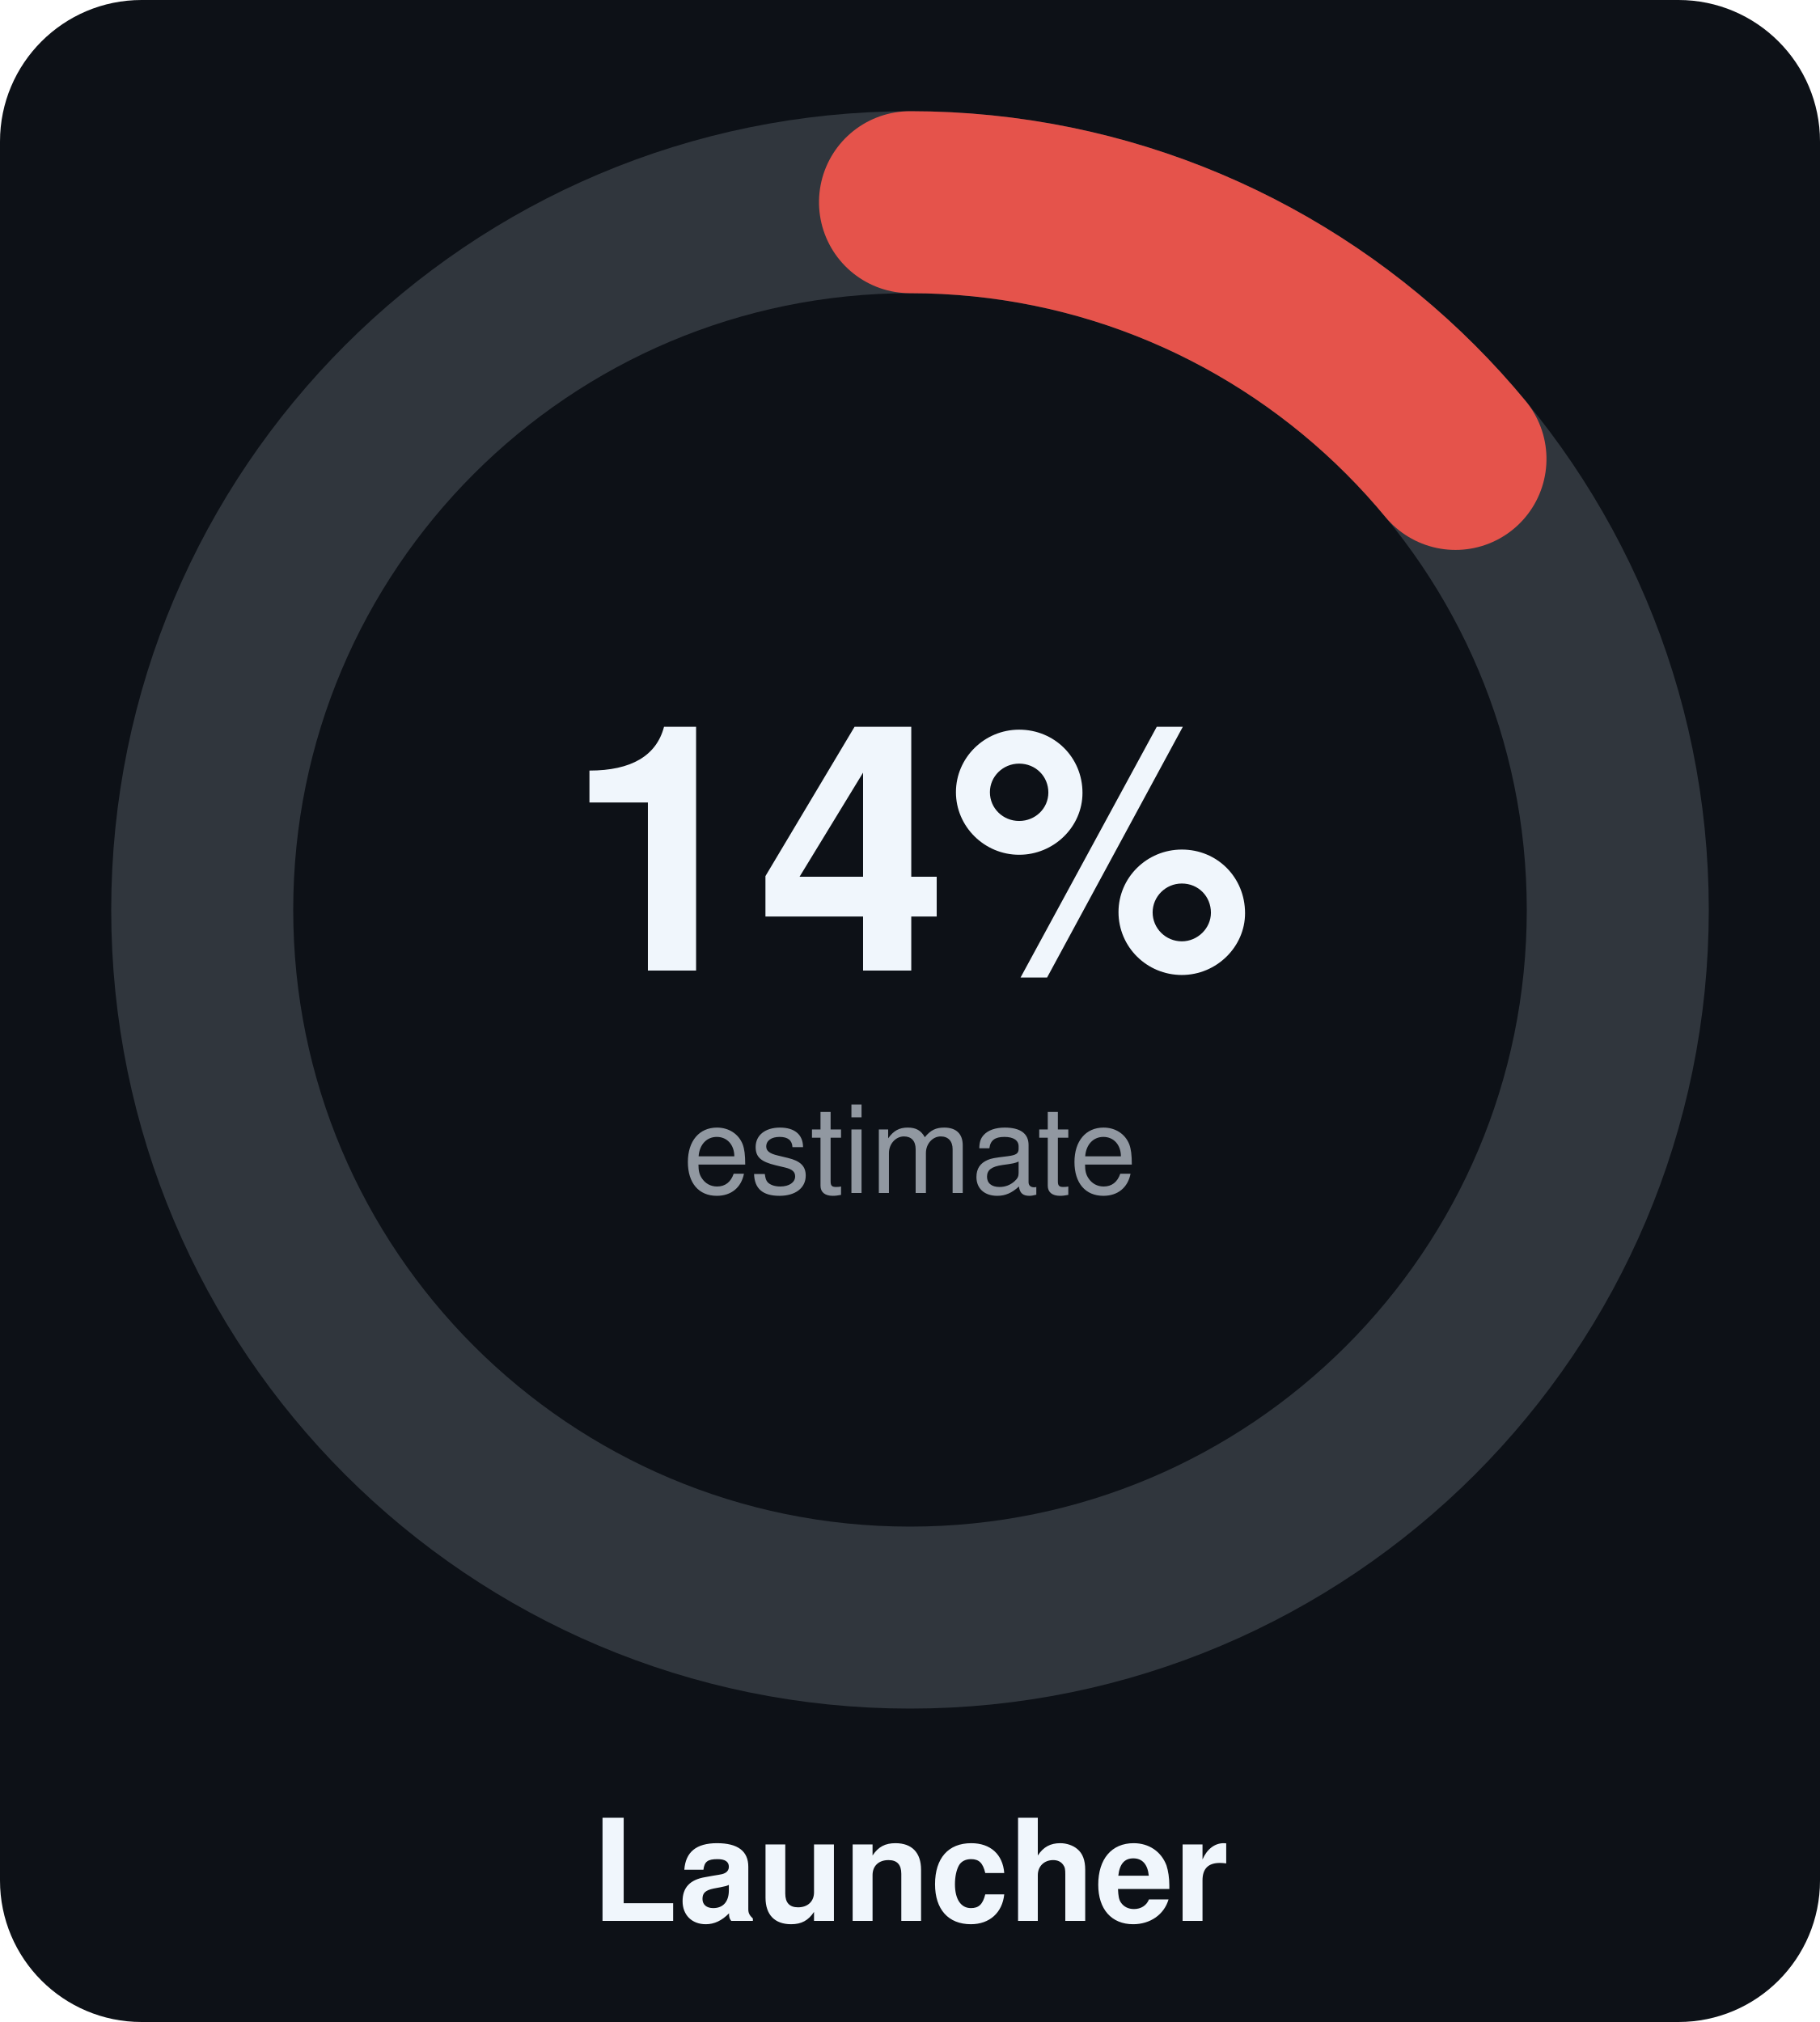
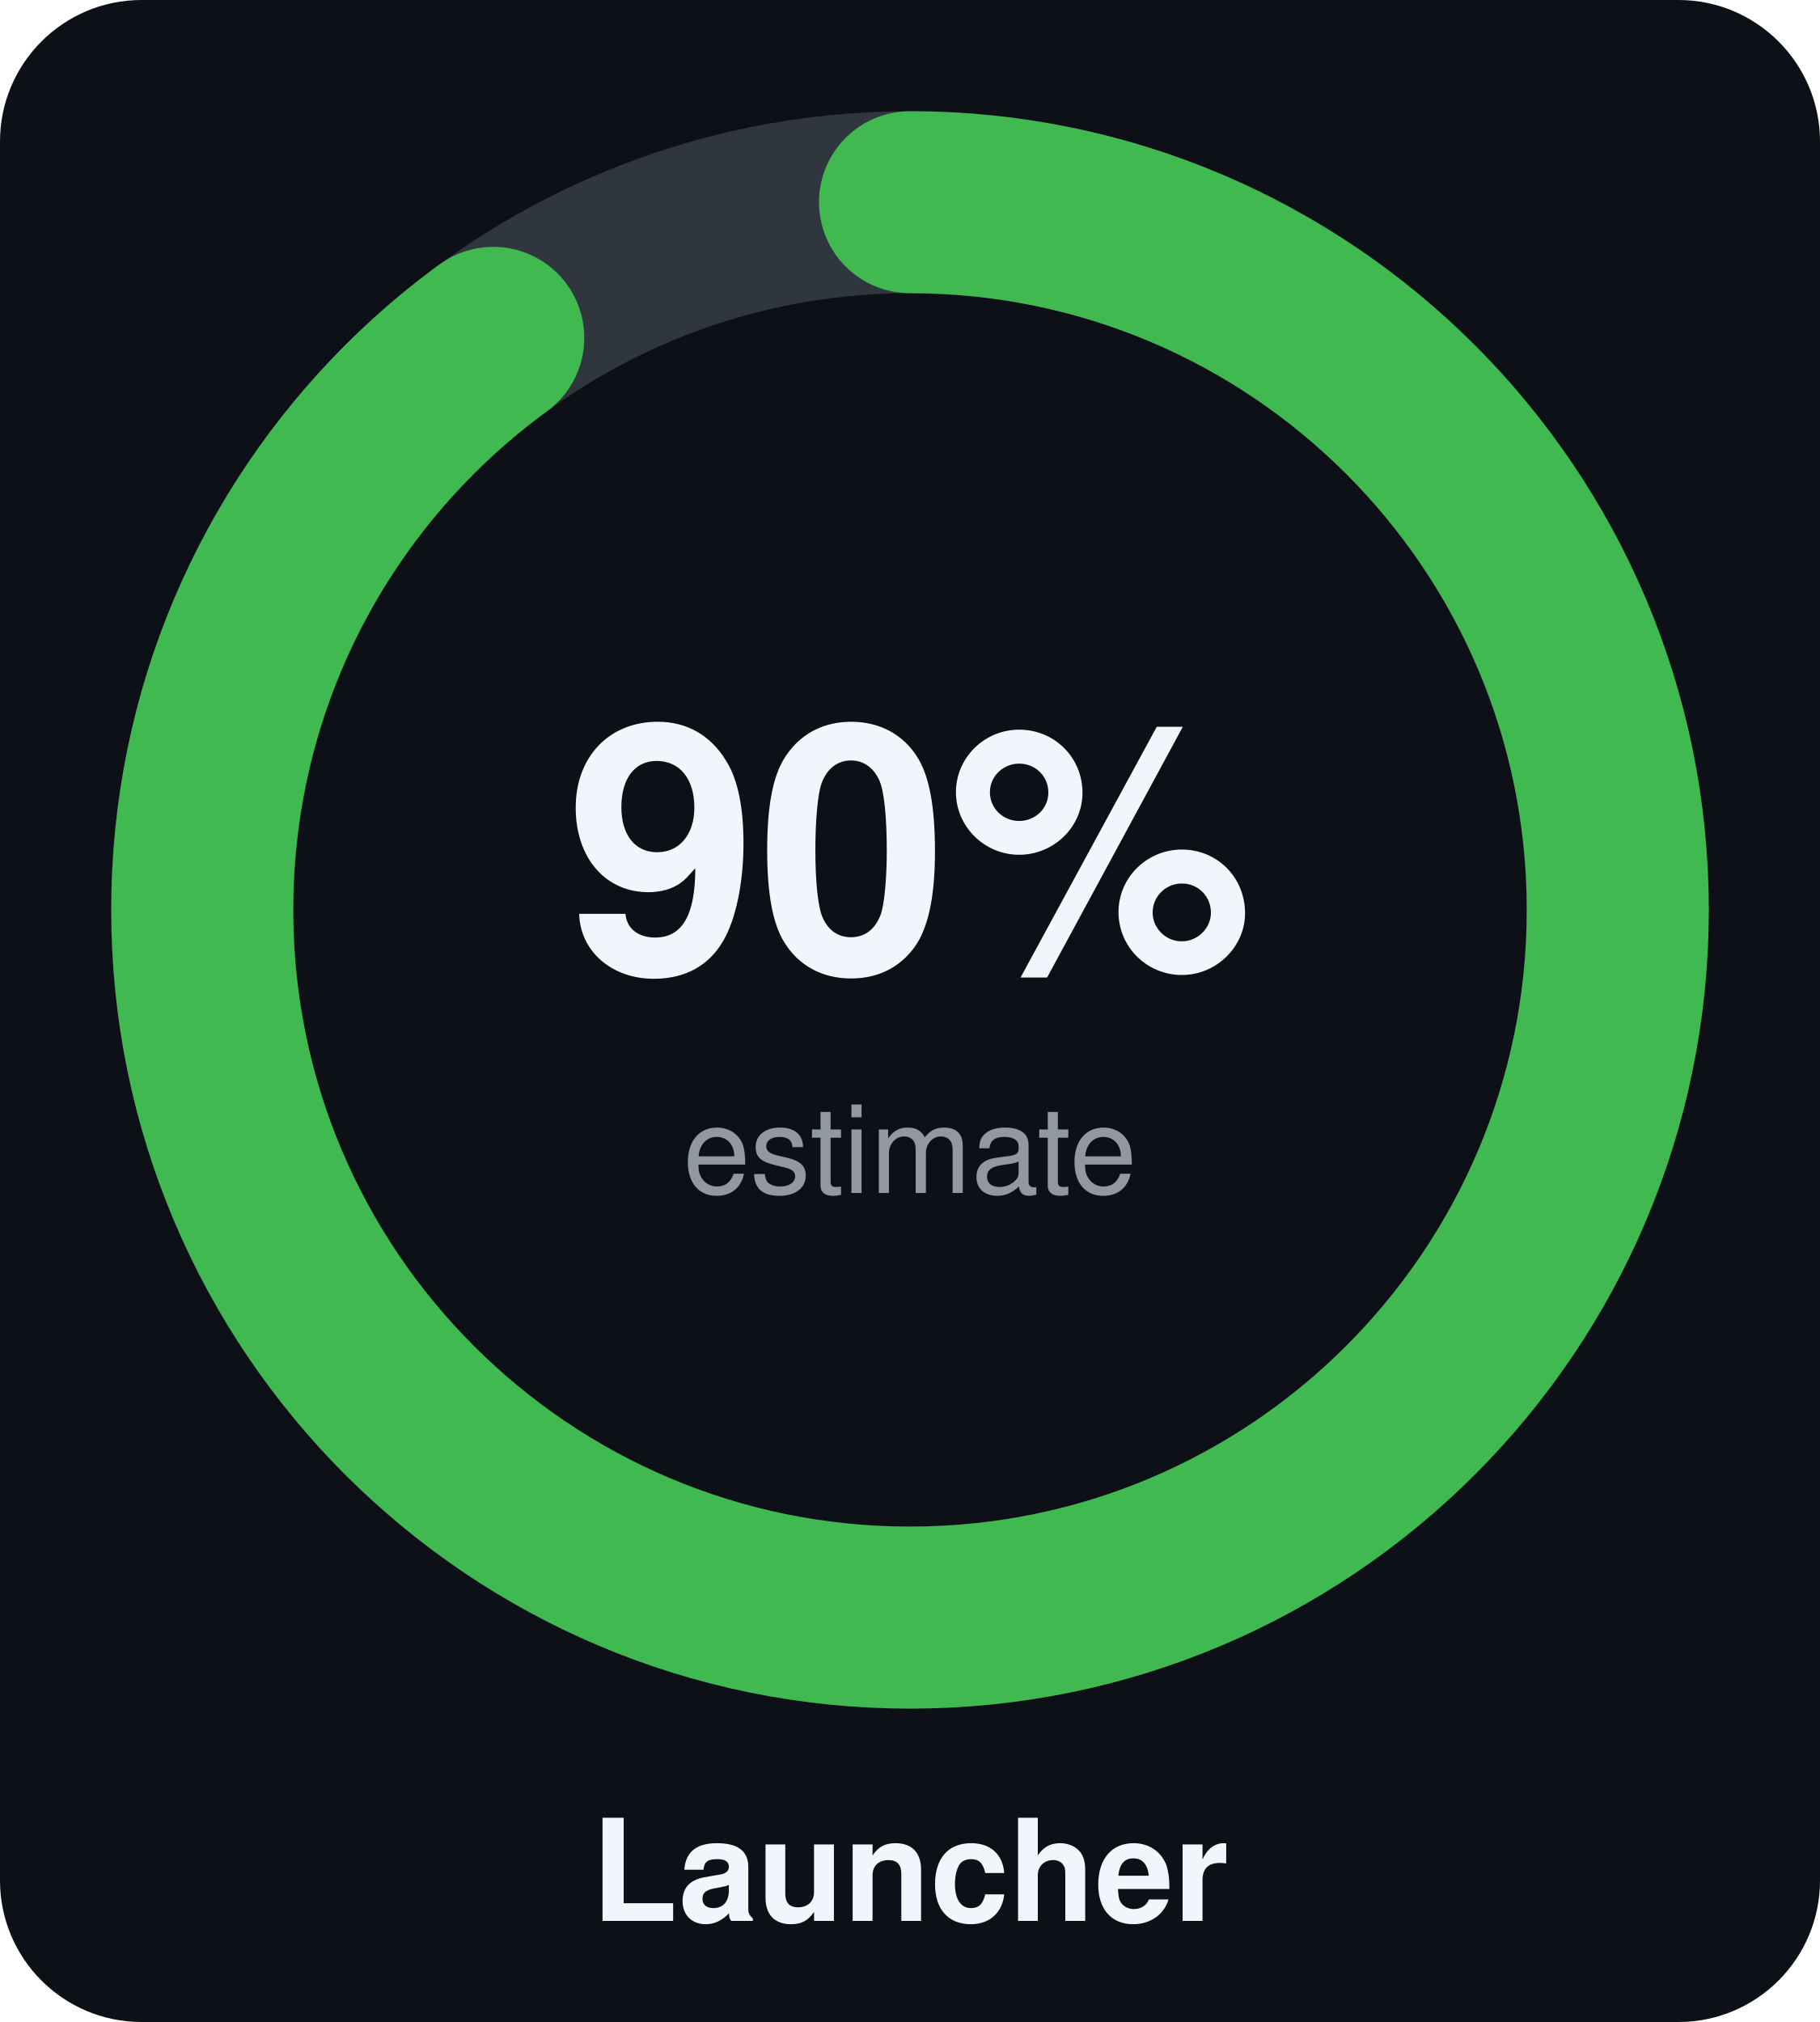
- <svg xmlns="http://www.w3.org/2000/svg" width="180" height="200" viewBox="0 0 180 200" role="img" aria-label="Overall progress estimate 14 percent">
+ <svg xmlns="http://www.w3.org/2000/svg" width="180" height="200" viewBox="0 0 180 200" role="img" aria-label="Overall progress estimate 90 percent">
  <style>.t{fill:#f0f6fc;font-family:Segoe UI,Helvetica,Arial,sans-serif}.m{fill:#9198a1;font-family:Segoe UI,Helvetica,Arial,sans-serif}</style>
  <rect width="180" height="200" rx="14" fill="#0d1117" />
  <circle cx="90" cy="90" r="70" fill="none" stroke="#30363d" stroke-width="18" />
-   <circle cx="90" cy="90" r="70" fill="none" stroke="#e5534b" stroke-width="18" stroke-linecap="round" stroke-dasharray="61.6 439.8" transform="rotate(-90 90 90)" />
-   <text class="t" x="90" y="96" text-anchor="middle" font-size="34" font-weight="700">14%</text>
+   <circle cx="90" cy="90" r="70" fill="none" stroke="#3fb950" stroke-width="18" stroke-linecap="round" stroke-dasharray="395.8 439.8" transform="rotate(-90 90 90)" />
+   <text class="t" x="90" y="96" text-anchor="middle" font-size="34" font-weight="700">90%</text>
  <text class="m" x="90" y="118" text-anchor="middle" font-size="12">estimate</text>
  <text class="t" x="90" y="190" text-anchor="middle" font-size="14" font-weight="600">Launcher</text>
</svg>
